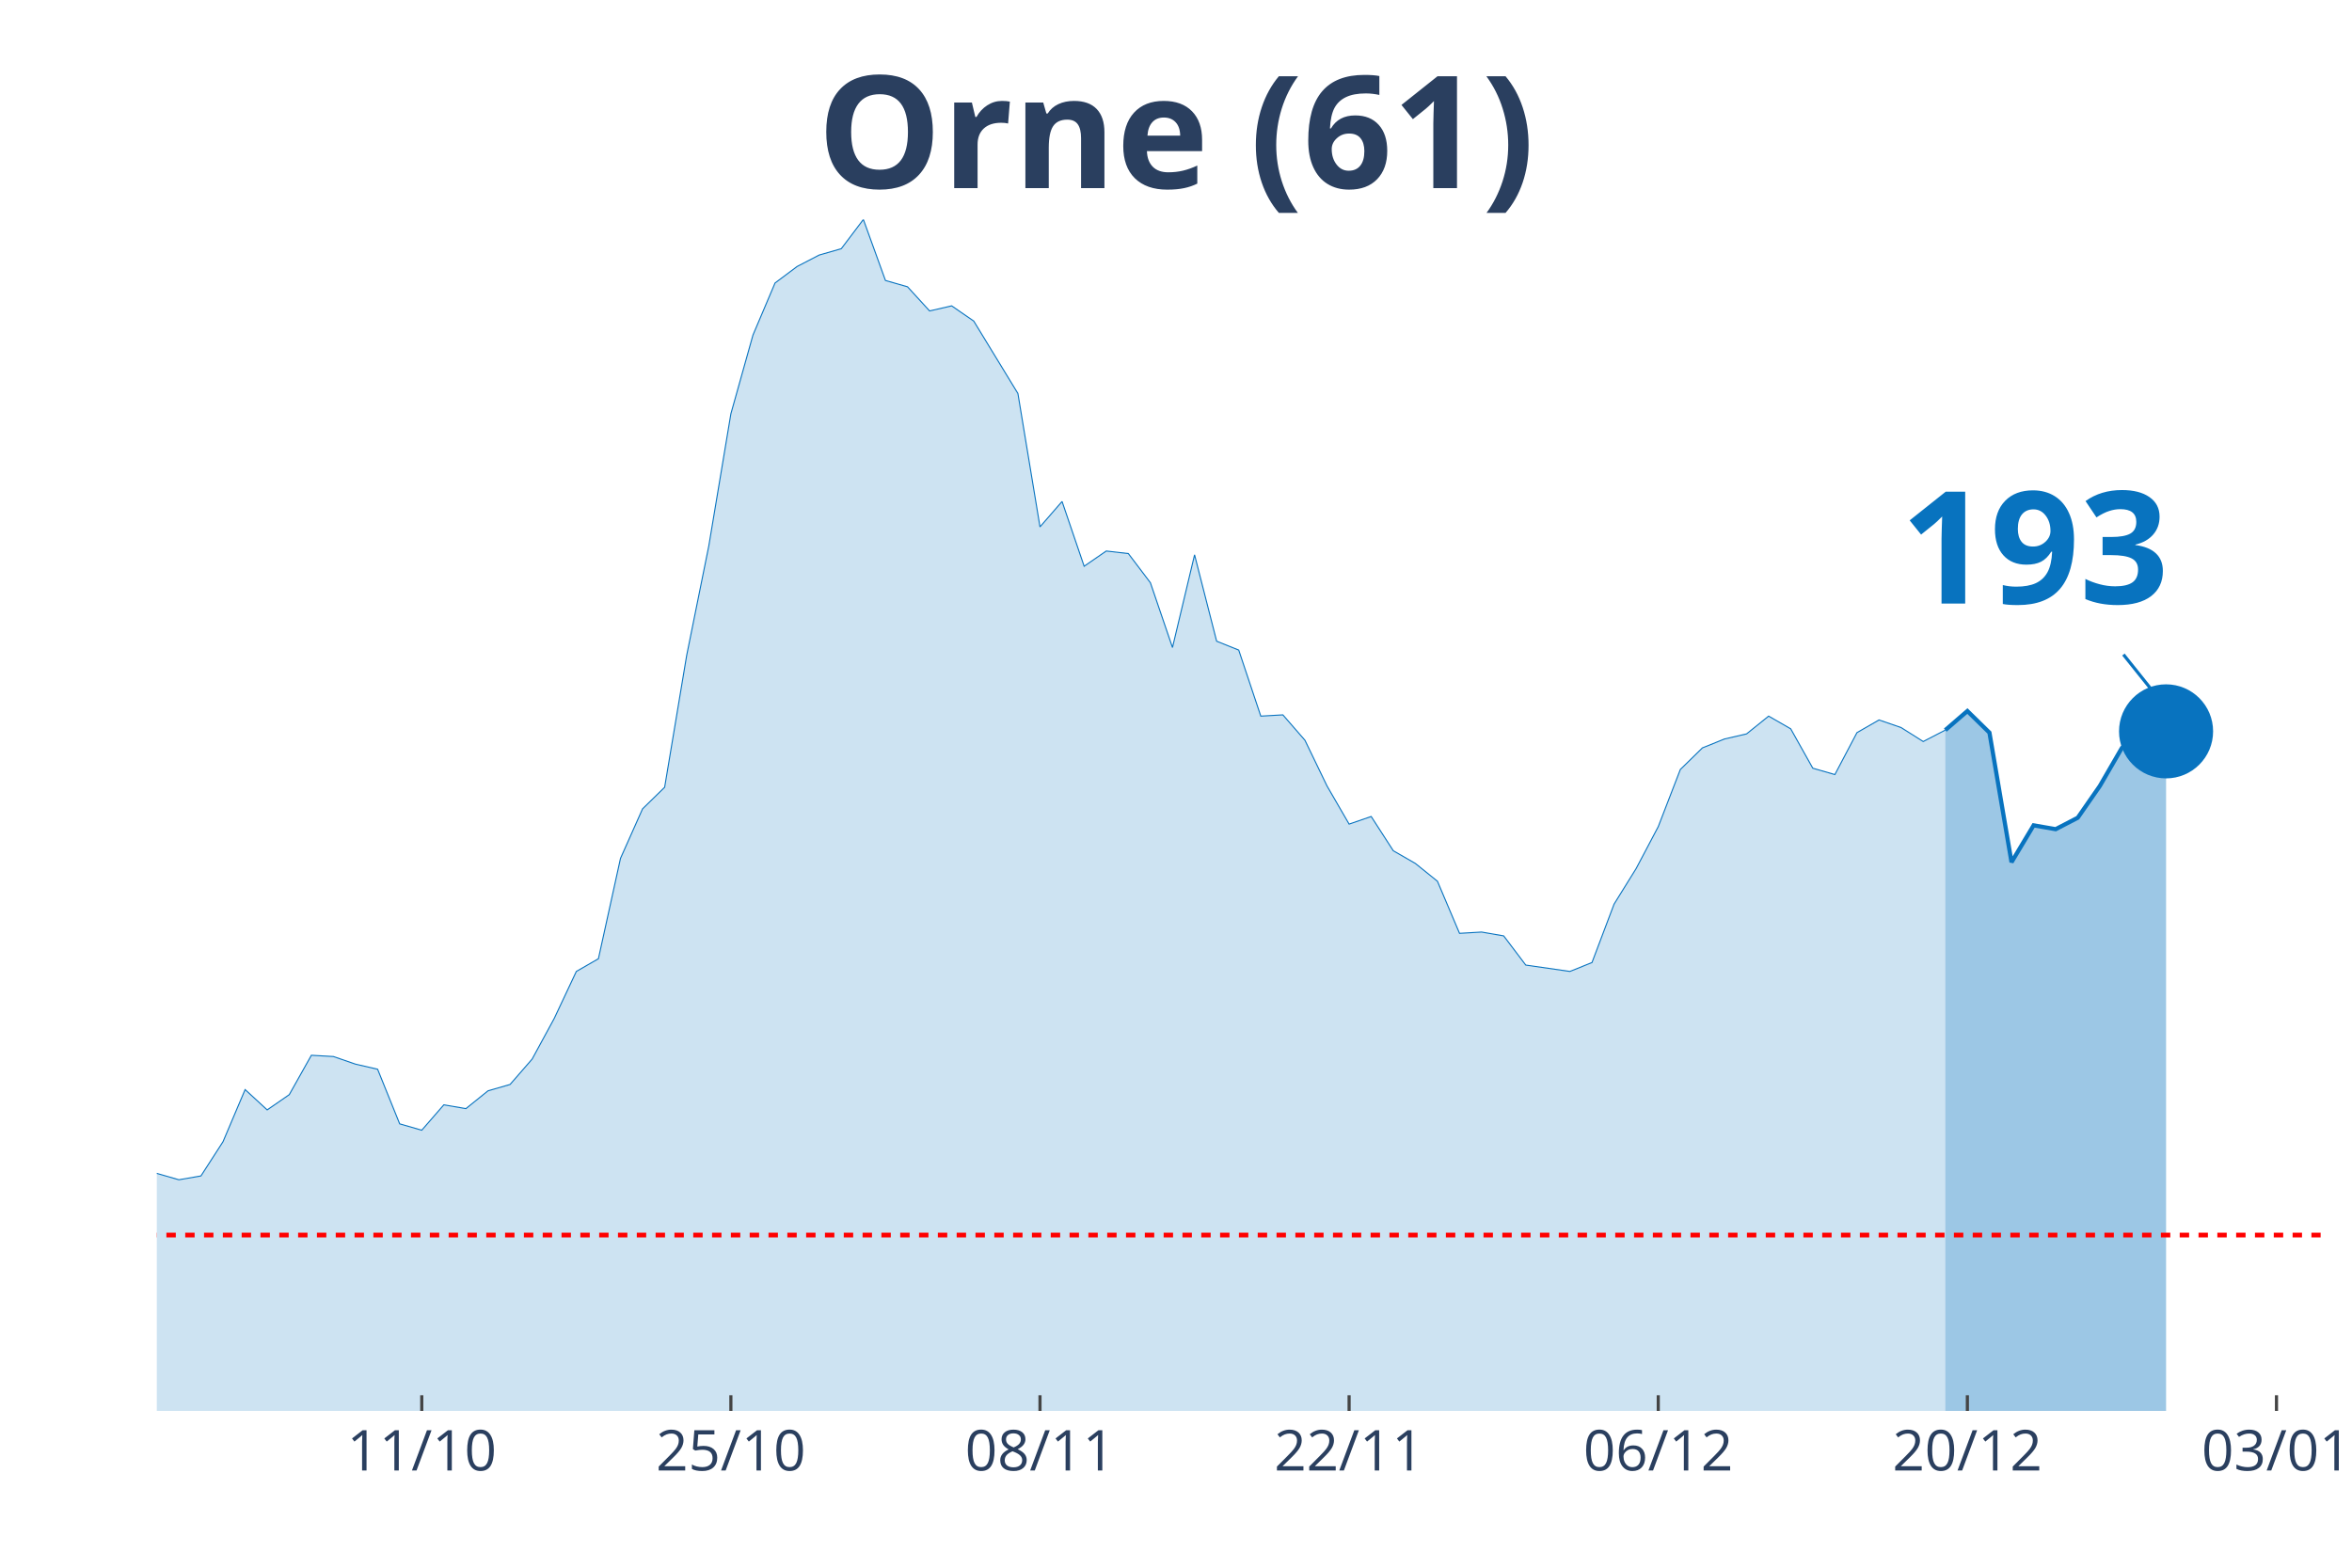
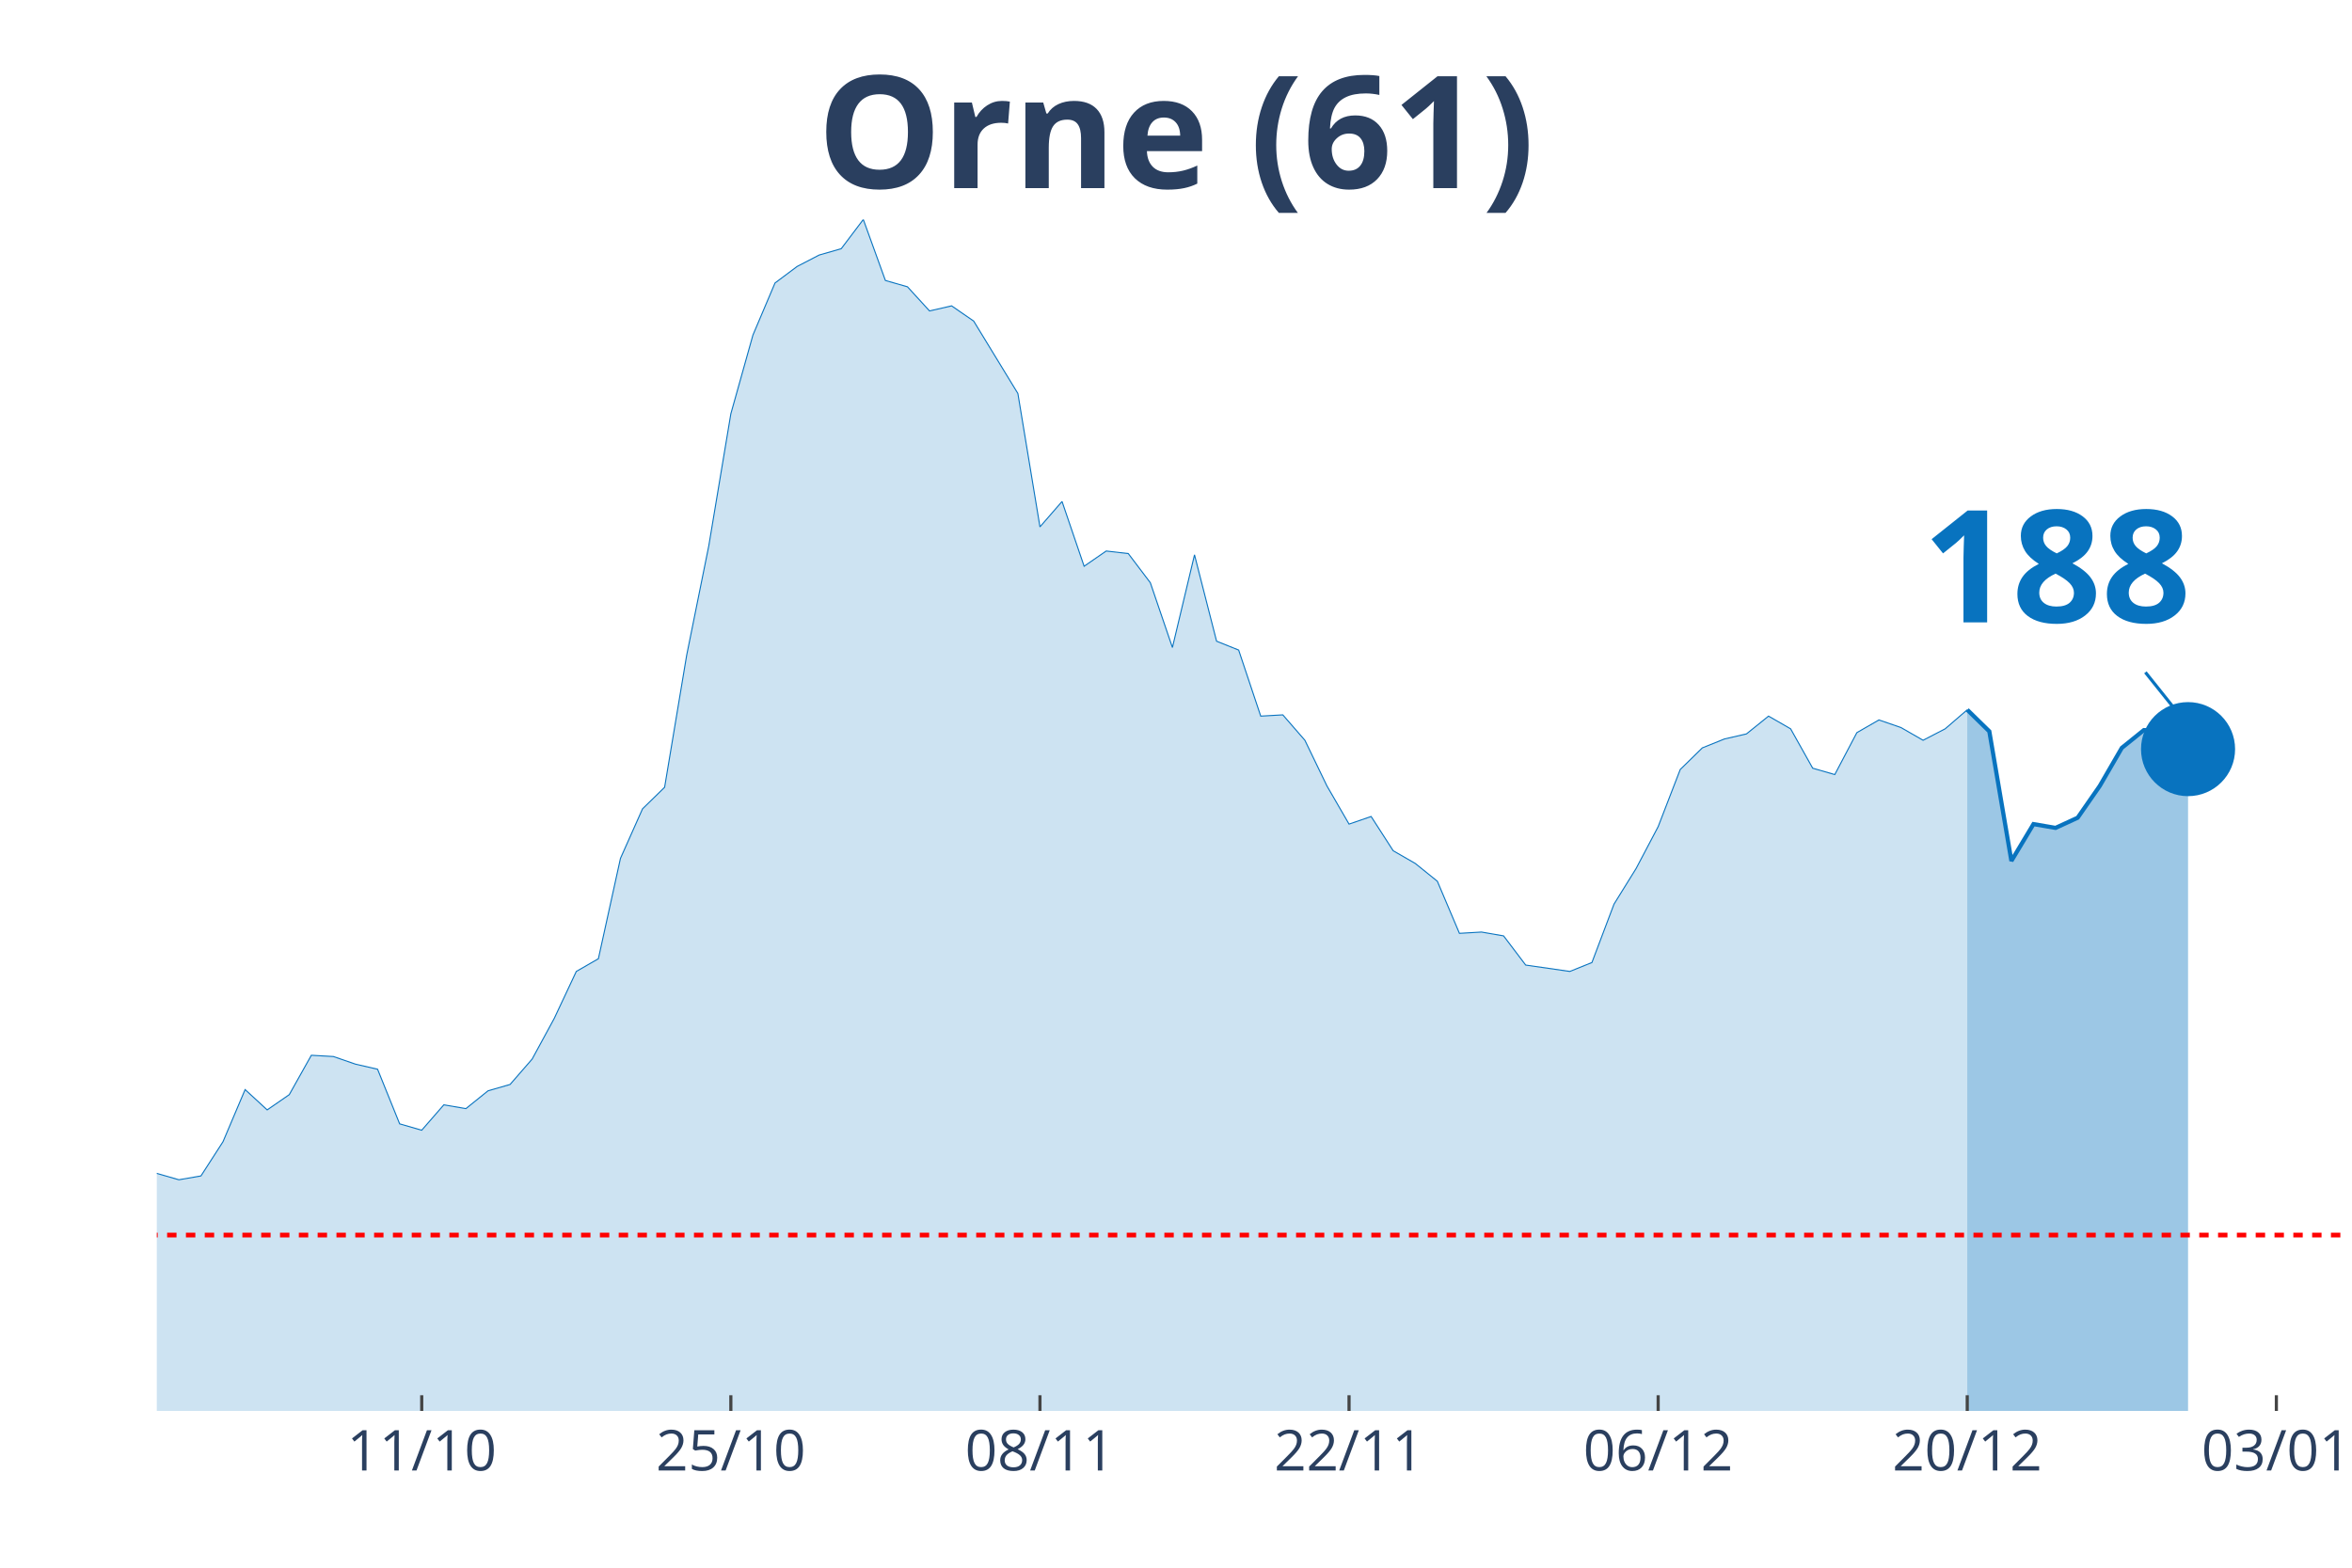
<svg xmlns="http://www.w3.org/2000/svg" class="main-svg" width="1125" height="750" style="" viewBox="0 0 750 500">
  <rect x="0" y="0" width="750" height="500" style="fill: rgb(0, 0, 0); fill-opacity: 0;" />
-   <defs id="defs-d5f0ba">
+   <defs id="defs-3f5548">
    <g class="clips">
-       <clipPath id="clipd5f0baxyplot" class="plotclip">
-         <rect width="690" height="380" />
+       <clipPath id="clip3f5548xyplot" class="plotclip">
+         <rect width="697" height="380" />
      </clipPath>
-       <clipPath class="axesclip" id="clipd5f0bax">
-         <rect x="50" y="0" width="690" height="500" />
+       <clipPath class="axesclip" id="clip3f5548x">
+         <rect x="50" y="0" width="697" height="500" />
      </clipPath>
-       <clipPath class="axesclip" id="clipd5f0bay">
+       <clipPath class="axesclip" id="clip3f5548y">
        <rect x="0" y="70" width="750" height="380" />
      </clipPath>
-       <clipPath class="axesclip" id="clipd5f0baxy">
-         <rect x="50" y="70" width="690" height="380" />
+       <clipPath class="axesclip" id="clip3f5548xy">
+         <rect x="50" y="70" width="697" height="380" />
      </clipPath>
    </g>
    <g class="gradients" />
  </defs>
  <g class="bglayer">
-     <rect class="bg" x="50" y="70" width="690" height="380" style="fill: rgb(0, 0, 0); fill-opacity: 0; stroke-width: 0;" />
+     <rect class="bg" x="50" y="70" width="697" height="380" style="fill: rgb(0, 0, 0); fill-opacity: 0; stroke-width: 0;" />
  </g>
  <g class="layer-below">
    <g class="imagelayer" />
    <g class="shapelayer" />
  </g>
  <g class="cartesianlayer">
    <g class="subplot xy">
      <g class="layer-subplot">
        <g class="shapelayer" />
        <g class="imagelayer" />
      </g>
      <g class="gridlayer">
        <g class="x">
-           <path class="xgrid crisp" transform="translate(134.49,0)" d="M0,70v380" style="stroke: rgb(255, 255, 255); stroke-opacity: 1; stroke-width: 1px;" />
-           <path class="xgrid crisp" transform="translate(233.06,0)" d="M0,70v380" style="stroke: rgb(255, 255, 255); stroke-opacity: 1; stroke-width: 1px;" />
-           <path class="xgrid crisp" transform="translate(331.63,0)" d="M0,70v380" style="stroke: rgb(255, 255, 255); stroke-opacity: 1; stroke-width: 1px;" />
-           <path class="xgrid crisp" transform="translate(430.2,0)" d="M0,70v380" style="stroke: rgb(255, 255, 255); stroke-opacity: 1; stroke-width: 1px;" />
-           <path class="xgrid crisp" transform="translate(528.78,0)" d="M0,70v380" style="stroke: rgb(255, 255, 255); stroke-opacity: 1; stroke-width: 1px;" />
-           <path class="xgrid crisp" transform="translate(627.35,0)" d="M0,70v380" style="stroke: rgb(255, 255, 255); stroke-opacity: 1; stroke-width: 1px;" />
-           <path class="xgrid crisp" transform="translate(725.92,0)" d="M0,70v380" style="stroke: rgb(255, 255, 255); stroke-opacity: 1; stroke-width: 1px;" />
+           <path class="xgrid crisp" transform="translate(134.48,0)" d="M0,70v380" style="stroke: rgb(255, 255, 255); stroke-opacity: 1; stroke-width: 1px;" />
+           <path class="xgrid crisp" transform="translate(233.05,0)" d="M0,70v380" style="stroke: rgb(255, 255, 255); stroke-opacity: 1; stroke-width: 1px;" />
+           <path class="xgrid crisp" transform="translate(331.62,0)" d="M0,70v380" style="stroke: rgb(255, 255, 255); stroke-opacity: 1; stroke-width: 1px;" />
+           <path class="xgrid crisp" transform="translate(430.18,0)" d="M0,70v380" style="stroke: rgb(255, 255, 255); stroke-opacity: 1; stroke-width: 1px;" />
+           <path class="xgrid crisp" transform="translate(528.75,0)" d="M0,70v380" style="stroke: rgb(255, 255, 255); stroke-opacity: 1; stroke-width: 1px;" />
+           <path class="xgrid crisp" transform="translate(627.31,0)" d="M0,70v380" style="stroke: rgb(255, 255, 255); stroke-opacity: 1; stroke-width: 1px;" />
+           <path class="xgrid crisp" transform="translate(725.88,0)" d="M0,70v380" style="stroke: rgb(255, 255, 255); stroke-opacity: 1; stroke-width: 1px;" />
        </g>
        <g class="y" />
      </g>
      <g class="zerolinelayer" />
      <path class="xlines-below" />
      <path class="ylines-below" />
      <g class="overlines-below" />
      <g class="xaxislayer-below" />
      <g class="yaxislayer-below" />
      <g class="overaxes-below" />
-       <g class="plot" transform="translate(50, 70)" clip-path="url('#clipd5f0baxyplot')">
+       <g class="plot" transform="translate(50, 70)" clip-path="url('#clip3f5548xyplot')">
        <g class="scatterlayer mlayer">
-           <g class="trace scatter trace0bda54" style="stroke-miterlimit: 2;">
+           <g class="trace scatter trace382a01" style="stroke-miterlimit: 2;">
            <g class="fills">
              <g>
-                 <path class="js-fill" d="M570.31,380L-957.55,380L-957.55,368.66L-774.49,377.16L-767.45,377.97L-697.04,375.95L-690,376.35L-626.63,376.35L-619.59,376.76L-513.98,375.54L-506.94,375.95L-464.69,378.78L-457.65,378.38L-380.2,374.73L-373.16,373.52L-345,367.44L-337.96,368.66L-316.84,369.06L-309.8,371.09L-267.55,370.28L-260.51,367.85L-246.43,365.82L-239.39,366.63L-211.22,367.44L-204.18,370.68L-183.06,365.82L-176.02,366.23L-168.98,362.99L-161.94,362.99L-147.86,348L-140.82,349.62L-133.78,347.59L-126.73,335.03L-119.69,333.41L-112.65,326.52L-105.61,328.55L-98.57,324.9L-91.53,323.69L-84.49,325.71L-77.45,332.2L-70.41,328.55L-63.37,333.41L-56.33,333.01L-49.29,339.08L-42.24,334.63L-28.16,330.98L-21.12,326.12L-14.08,309.1L-7.04,303.43L0,304.24L7.04,306.27L14.08,305.05L21.12,294.12L28.16,277.51L35.2,283.99L42.24,279.13L49.29,266.57L56.33,266.97L63.37,269.4L70.41,271.02L77.45,288.44L84.49,290.47L91.53,282.37L98.57,283.58L105.61,277.91L112.65,275.88L119.69,267.78L126.73,254.82L133.78,239.83L140.82,235.78L147.86,203.77L154.9,187.97L161.94,181.09L168.98,138.96L176.02,104.12L183.06,61.98L190.1,36.87L197.14,20.26L204.18,14.99L211.22,11.34L218.27,9.32L225.31,0L232.35,19.45L239.39,21.47L246.43,29.17L253.47,27.55L260.51,32.41L274.59,55.5L281.63,98.04L288.67,89.94L295.71,110.6L302.76,105.74L309.8,106.55L316.84,115.86L323.88,136.52L330.92,106.95L337.96,134.5L345,137.33L352.04,158.4L359.08,158L366.12,166.1L373.16,180.68L380.2,192.84L387.24,190.41L394.29,201.34L401.33,205.39L408.37,211.07L415.41,227.68L422.45,227.27L429.49,228.49L436.53,237.8L450.61,239.83L457.65,236.99L464.69,218.36L471.73,207.01L478.78,193.65L485.82,175.42L492.86,168.53L499.9,165.69L506.94,164.07L513.98,158.4L521.02,162.45L528.06,175.01L535.1,177.04L542.14,163.67L549.18,159.62L556.22,162.05L563.27,166.5L570.31,162.86" style="fill: rgb(8, 115, 191); fill-opacity: 0.2; stroke-width: 0;" />
+                 <path class="js-fill" d="M577.31,380L-957.49,380L-957.49,368.66L-774.44,377.16L-767.4,377.97L-697,375.95L-689.96,376.35L-626.6,376.35L-619.56,376.76L-513.95,375.54L-506.91,375.95L-464.67,378.78L-457.63,378.38L-380.18,374.73L-373.14,373.52L-344.98,367.44L-337.94,368.66L-316.82,369.06L-309.78,371.09L-267.54,370.28L-260.49,367.85L-246.41,365.82L-239.37,366.63L-211.21,367.44L-204.17,370.68L-183.05,365.82L-176.01,366.23L-168.97,362.99L-161.93,362.99L-147.85,348L-140.81,349.62L-133.77,347.59L-126.73,335.03L-119.69,333.41L-112.65,326.52L-105.61,328.55L-98.57,324.9L-91.53,323.69L-84.48,325.71L-77.44,332.2L-70.4,328.55L-63.36,333.41L-56.32,333.01L-49.28,339.08L-42.24,334.63L-28.16,330.98L-21.12,326.12L-14.08,309.1L-7.04,303.43L0,304.24L7.04,306.27L14.08,305.05L21.12,294.12L28.16,277.51L35.2,283.99L42.24,279.13L49.28,266.57L56.32,266.97L63.36,269.4L70.4,271.02L77.44,288.44L84.48,290.47L91.53,282.37L98.57,283.58L105.61,277.91L112.65,275.88L119.69,267.78L126.73,254.82L133.77,239.83L140.81,235.78L147.85,203.77L154.89,187.97L161.93,181.09L168.97,138.96L176.01,104.12L183.05,61.98L190.09,36.87L197.13,20.26L204.17,14.99L211.21,11.34L218.25,9.32L225.29,0L232.33,19.45L239.37,21.47L246.41,29.17L253.45,27.55L260.49,32.41L274.58,55.5L281.62,98.04L288.66,89.94L295.7,110.6L302.74,105.74L309.78,106.55L316.82,115.86L323.86,136.52L330.9,106.95L337.94,134.5L344.98,137.33L352.02,158.4L359.06,158L366.1,166.1L373.14,180.68L380.18,192.84L387.22,190.41L394.26,201.34L401.3,205.39L408.34,211.07L415.38,227.68L422.42,227.27L429.46,228.49L436.51,237.8L450.59,239.83L457.63,236.99L464.67,218.36L471.71,207.01L478.75,193.65L485.79,175.42L492.83,168.53L499.87,165.69L506.91,164.07L513.95,158.4L520.99,162.45L528.03,175.01L535.07,177.04L542.11,163.67L549.15,159.62L556.19,162.05L563.23,166.1L570.27,162.45L577.31,156.38" style="fill: rgb(8, 115, 191); fill-opacity: 0.2; stroke-width: 0;" />
              </g>
            </g>
            <g class="errorbars" />
            <g class="lines">
-               <path class="js-line" d="M-957.55,368.66L-774.49,377.16L-767.45,377.97L-697.04,375.95L-690,376.35L-626.63,376.35L-619.59,376.76L-513.98,375.54L-506.94,375.95L-464.69,378.78L-457.65,378.38L-380.2,374.73L-373.16,373.52L-345,367.44L-337.96,368.66L-316.84,369.06L-309.8,371.09L-267.55,370.28L-260.51,367.85L-246.43,365.82L-239.39,366.63L-211.22,367.44L-204.18,370.68L-183.06,365.82L-176.02,366.23L-168.98,362.99L-161.94,362.99L-147.86,348L-140.82,349.62L-133.78,347.59L-126.73,335.03L-119.69,333.41L-112.65,326.52L-105.61,328.55L-98.57,324.9L-91.53,323.69L-84.49,325.71L-77.45,332.2L-70.41,328.55L-63.37,333.41L-56.33,333.01L-49.29,339.08L-42.24,334.63L-28.16,330.98L-21.12,326.12L-14.08,309.1L-7.04,303.43L0,304.24L7.04,306.27L14.08,305.05L21.12,294.12L28.16,277.51L35.2,283.99L42.24,279.13L49.29,266.57L56.33,266.97L63.37,269.4L70.41,271.02L77.45,288.44L84.49,290.47L91.53,282.37L98.57,283.58L105.61,277.91L112.65,275.88L119.69,267.78L126.73,254.82L133.78,239.83L140.82,235.78L147.86,203.77L154.9,187.97L161.94,181.09L168.98,138.96L176.02,104.12L183.06,61.98L190.1,36.87L197.14,20.26L204.18,14.99L211.22,11.34L218.27,9.32L225.31,0L232.35,19.45L239.39,21.47L246.43,29.17L253.47,27.55L260.51,32.41L274.59,55.5L281.63,98.04L288.67,89.94L295.71,110.6L302.76,105.74L309.8,106.55L316.84,115.86L323.88,136.52L330.92,106.95L337.96,134.5L345,137.33L352.04,158.4L359.08,158L366.12,166.1L373.16,180.68L380.2,192.84L387.24,190.41L394.29,201.34L401.33,205.39L408.37,211.07L415.41,227.68L422.45,227.27L429.49,228.49L436.53,237.8L450.61,239.83L457.65,236.99L464.69,218.36L471.73,207.01L478.78,193.65L485.82,175.42L492.86,168.53L499.9,165.69L506.94,164.07L513.98,158.4L521.02,162.45L528.06,175.01L535.1,177.04L542.14,163.67L549.18,159.62L556.22,162.05L563.27,166.5L570.31,162.86" style="vector-effect: non-scaling-stroke; fill: none; stroke: rgb(8, 115, 191); stroke-opacity: 1; stroke-width: 0.5px; opacity: 1;" />
+               <path class="js-line" d="M-957.49,368.66L-774.44,377.16L-767.4,377.97L-697,375.95L-689.96,376.35L-626.6,376.35L-619.56,376.76L-513.95,375.54L-506.91,375.95L-464.67,378.78L-457.63,378.38L-380.18,374.73L-373.14,373.52L-344.98,367.44L-337.94,368.66L-316.82,369.06L-309.78,371.09L-267.54,370.28L-260.49,367.85L-246.41,365.82L-239.37,366.63L-211.21,367.44L-204.17,370.68L-183.05,365.82L-176.01,366.23L-168.97,362.99L-161.93,362.99L-147.85,348L-140.81,349.62L-133.77,347.59L-126.73,335.03L-119.69,333.41L-112.65,326.52L-105.61,328.55L-98.57,324.9L-91.53,323.69L-84.48,325.71L-77.44,332.2L-70.4,328.55L-63.36,333.41L-56.32,333.01L-49.28,339.08L-42.24,334.63L-28.16,330.98L-21.12,326.12L-14.08,309.1L-7.04,303.43L0,304.24L7.04,306.27L14.08,305.05L21.12,294.12L28.16,277.51L35.2,283.99L42.24,279.13L49.28,266.57L56.32,266.97L63.36,269.4L70.4,271.02L77.44,288.44L84.48,290.47L91.53,282.37L98.57,283.58L105.61,277.91L112.65,275.88L119.69,267.78L126.73,254.82L133.77,239.83L140.81,235.78L147.85,203.77L154.89,187.97L161.93,181.09L168.97,138.96L176.01,104.12L183.05,61.98L190.09,36.87L197.13,20.26L204.17,14.99L211.21,11.34L218.25,9.32L225.29,0L232.33,19.45L239.37,21.47L246.41,29.17L253.45,27.55L260.49,32.41L274.58,55.5L281.62,98.04L288.66,89.94L295.7,110.6L302.74,105.74L309.78,106.55L316.82,115.86L323.86,136.52L330.9,106.95L337.94,134.5L344.98,137.33L352.02,158.4L359.06,158L366.1,166.1L373.14,180.68L380.18,192.84L387.22,190.41L394.26,201.34L401.3,205.39L408.34,211.07L415.38,227.68L422.42,227.27L429.46,228.49L436.51,237.8L450.59,239.83L457.63,236.99L464.67,218.36L471.71,207.01L478.75,193.65L485.79,175.42L492.83,168.53L499.87,165.69L506.91,164.07L513.95,158.4L520.99,162.45L528.03,175.01L535.07,177.04L542.11,163.67L549.15,159.62L556.19,162.05L563.23,166.1L570.27,162.45L577.31,156.38" style="vector-effect: non-scaling-stroke; fill: none; stroke: rgb(8, 115, 191); stroke-opacity: 1; stroke-width: 0.5px; opacity: 1;" />
            </g>
            <g class="points" />
            <g class="text" />
          </g>
-           <g class="trace scatter trace08163c" style="stroke-miterlimit: 2;">
+           <g class="trace scatter trace17dbdb" style="stroke-miterlimit: 2;">
            <g class="fills">
              <g>
-                 <path class="js-fill" d="M640.71,380L570.31,380L570.31,162.86L577.35,156.78L584.39,163.67L591.43,204.99L598.47,193.24L605.51,194.46L612.55,190.81L619.59,180.68L626.63,168.53L633.67,162.86L640.71,163.26" style="fill: rgb(8, 115, 191); fill-opacity: 0.4; stroke-width: 0;" />
+                 <path class="js-fill" d="M647.72,380L577.31,380L577.31,156.38L584.35,163.26L591.39,204.58L598.43,192.84L605.47,194.05L612.52,190.81L619.56,180.68L626.6,168.53L633.64,162.86L640.68,163.26L647.72,168.93" style="fill: rgb(8, 115, 191); fill-opacity: 0.4; stroke-width: 0;" />
              </g>
            </g>
            <g class="errorbars" />
            <g class="lines">
-               <path class="js-line" d="M570.31,162.86L577.35,156.78L584.39,163.67L591.43,204.99L598.47,193.24L605.51,194.46L612.55,190.81L619.59,180.68L626.63,168.53L633.67,162.86L640.71,163.26" style="vector-effect: non-scaling-stroke; fill: none; stroke: rgb(8, 115, 191); stroke-opacity: 1; stroke-width: 2px; opacity: 1;" />
+               <path class="js-line" d="M577.31,156.38L584.35,163.26L591.39,204.58L598.43,192.84L605.47,194.05L612.52,190.81L619.56,180.68L626.6,168.53L633.64,162.86L640.68,163.26L647.72,168.93" style="vector-effect: non-scaling-stroke; fill: none; stroke: rgb(8, 115, 191); stroke-opacity: 1; stroke-width: 2px; opacity: 1;" />
            </g>
            <g class="points" />
            <g class="text" />
          </g>
-           <g class="trace scatter trace9c4cbd" style="stroke-miterlimit: 2; opacity: 1;">
+           <g class="trace scatter trace6cd84d" style="stroke-miterlimit: 2; opacity: 1;">
            <g class="fills" />
            <g class="errorbars" />
            <g class="lines" />
            <g class="points">
-               <path class="point" transform="translate(640.71,163.26)" d="M15,0A15,15 0 1,1 0,-15A15,15 0 0,1 15,0Z" style="opacity: 1; stroke-width: 0px; fill: rgb(8, 115, 191); fill-opacity: 1;" />
+               <path class="point" transform="translate(647.72,168.93)" d="M15,0A15,15 0 1,1 0,-15A15,15 0 0,1 15,0Z" style="opacity: 1; stroke-width: 0px; fill: rgb(8, 115, 191); fill-opacity: 1;" />
            </g>
            <g class="text" />
          </g>
        </g>
      </g>
      <g class="overplot" />
      <path class="xlines-above crisp" style="fill: none; stroke-width: 1px; stroke: rgb(0, 0, 0); stroke-opacity: 0;" d="" />
      <path class="ylines-above crisp" style="fill: none;" d="M0,0" />
      <g class="overlines-above" />
      <g class="xaxislayer-above">
-         <path class="xtick ticks crisp" d="M0,450v-5" transform="translate(134.49,0)" style="stroke: rgb(68, 68, 68); stroke-opacity: 1; stroke-width: 1px;" />
-         <path class="xtick ticks crisp" d="M0,450v-5" transform="translate(233.06,0)" style="stroke: rgb(68, 68, 68); stroke-opacity: 1; stroke-width: 1px;" />
-         <path class="xtick ticks crisp" d="M0,450v-5" transform="translate(331.63,0)" style="stroke: rgb(68, 68, 68); stroke-opacity: 1; stroke-width: 1px;" />
-         <path class="xtick ticks crisp" d="M0,450v-5" transform="translate(430.2,0)" style="stroke: rgb(68, 68, 68); stroke-opacity: 1; stroke-width: 1px;" />
-         <path class="xtick ticks crisp" d="M0,450v-5" transform="translate(528.78,0)" style="stroke: rgb(68, 68, 68); stroke-opacity: 1; stroke-width: 1px;" />
-         <path class="xtick ticks crisp" d="M0,450v-5" transform="translate(627.35,0)" style="stroke: rgb(68, 68, 68); stroke-opacity: 1; stroke-width: 1px;" />
-         <path class="xtick ticks crisp" d="M0,450v-5" transform="translate(725.92,0)" style="stroke: rgb(68, 68, 68); stroke-opacity: 1; stroke-width: 1px;" />
+         <path class="xtick ticks crisp" d="M0,450v-5" transform="translate(134.48,0)" style="stroke: rgb(68, 68, 68); stroke-opacity: 1; stroke-width: 1px;" />
+         <path class="xtick ticks crisp" d="M0,450v-5" transform="translate(233.05,0)" style="stroke: rgb(68, 68, 68); stroke-opacity: 1; stroke-width: 1px;" />
+         <path class="xtick ticks crisp" d="M0,450v-5" transform="translate(331.62,0)" style="stroke: rgb(68, 68, 68); stroke-opacity: 1; stroke-width: 1px;" />
+         <path class="xtick ticks crisp" d="M0,450v-5" transform="translate(430.18,0)" style="stroke: rgb(68, 68, 68); stroke-opacity: 1; stroke-width: 1px;" />
+         <path class="xtick ticks crisp" d="M0,450v-5" transform="translate(528.75,0)" style="stroke: rgb(68, 68, 68); stroke-opacity: 1; stroke-width: 1px;" />
+         <path class="xtick ticks crisp" d="M0,450v-5" transform="translate(627.31,0)" style="stroke: rgb(68, 68, 68); stroke-opacity: 1; stroke-width: 1px;" />
+         <path class="xtick ticks crisp" d="M0,450v-5" transform="translate(725.88,0)" style="stroke: rgb(68, 68, 68); stroke-opacity: 1; stroke-width: 1px;" />
        <g class="xtick">
-           <text text-anchor="middle" x="0" y="469" transform="translate(134.49,0)" style="font-family: 'Open Sans', verdana, arial, sans-serif; font-size: 18px; fill: rgb(42, 63, 95); fill-opacity: 1; white-space: pre;">11/10</text>
+           <text text-anchor="middle" x="0" y="469" transform="translate(134.48,0)" style="font-family: 'Open Sans', verdana, arial, sans-serif; font-size: 18px; fill: rgb(42, 63, 95); fill-opacity: 1; white-space: pre;">11/10</text>
        </g>
        <g class="xtick">
-           <text text-anchor="middle" x="0" y="469" transform="translate(233.06,0)" style="font-family: 'Open Sans', verdana, arial, sans-serif; font-size: 18px; fill: rgb(42, 63, 95); fill-opacity: 1; white-space: pre;">25/10</text>
+           <text text-anchor="middle" x="0" y="469" transform="translate(233.05,0)" style="font-family: 'Open Sans', verdana, arial, sans-serif; font-size: 18px; fill: rgb(42, 63, 95); fill-opacity: 1; white-space: pre;">25/10</text>
        </g>
        <g class="xtick">
-           <text text-anchor="middle" x="0" y="469" transform="translate(331.63,0)" style="font-family: 'Open Sans', verdana, arial, sans-serif; font-size: 18px; fill: rgb(42, 63, 95); fill-opacity: 1; white-space: pre;">08/11</text>
+           <text text-anchor="middle" x="0" y="469" transform="translate(331.62,0)" style="font-family: 'Open Sans', verdana, arial, sans-serif; font-size: 18px; fill: rgb(42, 63, 95); fill-opacity: 1; white-space: pre;">08/11</text>
        </g>
        <g class="xtick">
-           <text text-anchor="middle" x="0" y="469" transform="translate(430.2,0)" style="font-family: 'Open Sans', verdana, arial, sans-serif; font-size: 18px; fill: rgb(42, 63, 95); fill-opacity: 1; white-space: pre;">22/11</text>
+           <text text-anchor="middle" x="0" y="469" transform="translate(430.18,0)" style="font-family: 'Open Sans', verdana, arial, sans-serif; font-size: 18px; fill: rgb(42, 63, 95); fill-opacity: 1; white-space: pre;">22/11</text>
        </g>
        <g class="xtick">
-           <text text-anchor="middle" x="0" y="469" transform="translate(528.78,0)" style="font-family: 'Open Sans', verdana, arial, sans-serif; font-size: 18px; fill: rgb(42, 63, 95); fill-opacity: 1; white-space: pre;">06/12</text>
+           <text text-anchor="middle" x="0" y="469" transform="translate(528.75,0)" style="font-family: 'Open Sans', verdana, arial, sans-serif; font-size: 18px; fill: rgb(42, 63, 95); fill-opacity: 1; white-space: pre;">06/12</text>
        </g>
        <g class="xtick">
-           <text text-anchor="middle" x="0" y="469" transform="translate(627.35,0)" style="font-family: 'Open Sans', verdana, arial, sans-serif; font-size: 18px; fill: rgb(42, 63, 95); fill-opacity: 1; white-space: pre;">20/12</text>
+           <text text-anchor="middle" x="0" y="469" transform="translate(627.31,0)" style="font-family: 'Open Sans', verdana, arial, sans-serif; font-size: 18px; fill: rgb(42, 63, 95); fill-opacity: 1; white-space: pre;">20/12</text>
        </g>
        <g class="xtick">
-           <text text-anchor="middle" x="0" y="469" transform="translate(725.92,0)" style="font-family: 'Open Sans', verdana, arial, sans-serif; font-size: 18px; fill: rgb(42, 63, 95); fill-opacity: 1; white-space: pre;">03/01</text>
+           <text text-anchor="middle" x="0" y="469" transform="translate(725.88,0)" style="font-family: 'Open Sans', verdana, arial, sans-serif; font-size: 18px; fill: rgb(42, 63, 95); fill-opacity: 1; white-space: pre;">03/01</text>
        </g>
      </g>
      <g class="yaxislayer-above" />
      <g class="overaxes-above" />
    </g>
  </g>
  <g class="polarlayer" />
  <g class="ternarylayer" />
  <g class="geolayer" />
  <g class="funnelarealayer" />
  <g class="pielayer" />
  <g class="treemaplayer" />
  <g class="sunburstlayer" />
  <g class="glimages" />
-   <defs id="topdefs-d5f0ba">
+   <defs id="topdefs-3f5548">
    <g class="clips" />
  </defs>
  <g class="layer-above">
    <g class="imagelayer" />
    <g class="shapelayer">
-       <path data-index="0" fill-rule="evenodd" d="M-3906.94,393.91L1239.9,393.91" clip-path="url('#clipd5f0baxy')" style="opacity: 1; stroke: rgb(255, 0, 0); stroke-opacity: 1; fill: rgb(0, 0, 0); fill-opacity: 0; stroke-dasharray: 3px, 3px; stroke-width: 1.5px;" />
+       <path data-index="0" fill-rule="evenodd" d="M-3906.71,393.91L1239.83,393.91" clip-path="url('#clip3f5548xy')" style="opacity: 1; stroke: rgb(255, 0, 0); stroke-opacity: 1; fill: rgb(0, 0, 0); fill-opacity: 0; stroke-dasharray: 3px, 3px; stroke-width: 1.5px;" />
    </g>
  </g>
  <g class="infolayer">
    <g class="g-gtitle">
      <text class="gtitle" x="375" y="25" text-anchor="middle" dy="0.7em" style="font-family: 'Open Sans', verdana, arial, sans-serif; font-size: 50px; fill: rgb(42, 63, 95); opacity: 1; font-weight: normal; white-space: pre;">
        <tspan style="font-weight:bold">Orne (61)</tspan>
      </text>
    </g>
    <g class="g-xtitle" />
    <g class="annotation" data-index="0" style="opacity: 1;">
-       <g class="annotation-text-g" transform="rotate(0,648.71,173.26)">
-         <g class="cursor-pointer" transform="translate(591, 137)">
+       <g class="annotation-text-g" transform="rotate(0,655.72,178.93)">
+         <g class="cursor-pointer" transform="translate(598, 143)">
          <rect class="bg" x="0.5" y="0.5" width="115" height="71" style="stroke-width: 1px; stroke: rgb(0, 0, 0); stroke-opacity: 0; fill: rgb(255, 255, 255); fill-opacity: 0.6;" />
          <text class="annotation-text" text-anchor="middle" x="57.812" y="55.5" style="font-family: 'Open Sans', verdana, arial, sans-serif; font-size: 50px; fill: rgb(8, 115, 191); fill-opacity: 1; white-space: pre;">
-             <tspan style="font-weight:bold">193 </tspan>
+             <tspan style="font-weight:bold">188 </tspan>
          </text>
        </g>
      </g>
      <g class="annotation-arrow-g" style="opacity: 1;">
-         <path d="M677.11,208.76L688.71,223.26" style="stroke-width: 1px; stroke: rgb(8, 115, 191); stroke-opacity: 1; stroke-dasharray: 0px, 0px, 18.569px, 18.569px;" />
+         <path d="M684.12,214.43L695.72,228.93" style="stroke-width: 1px; stroke: rgb(8, 115, 191); stroke-opacity: 1; stroke-dasharray: 0px, 0px, 18.569px, 18.569px;" />
      </g>
    </g>
  </g>
</svg>
